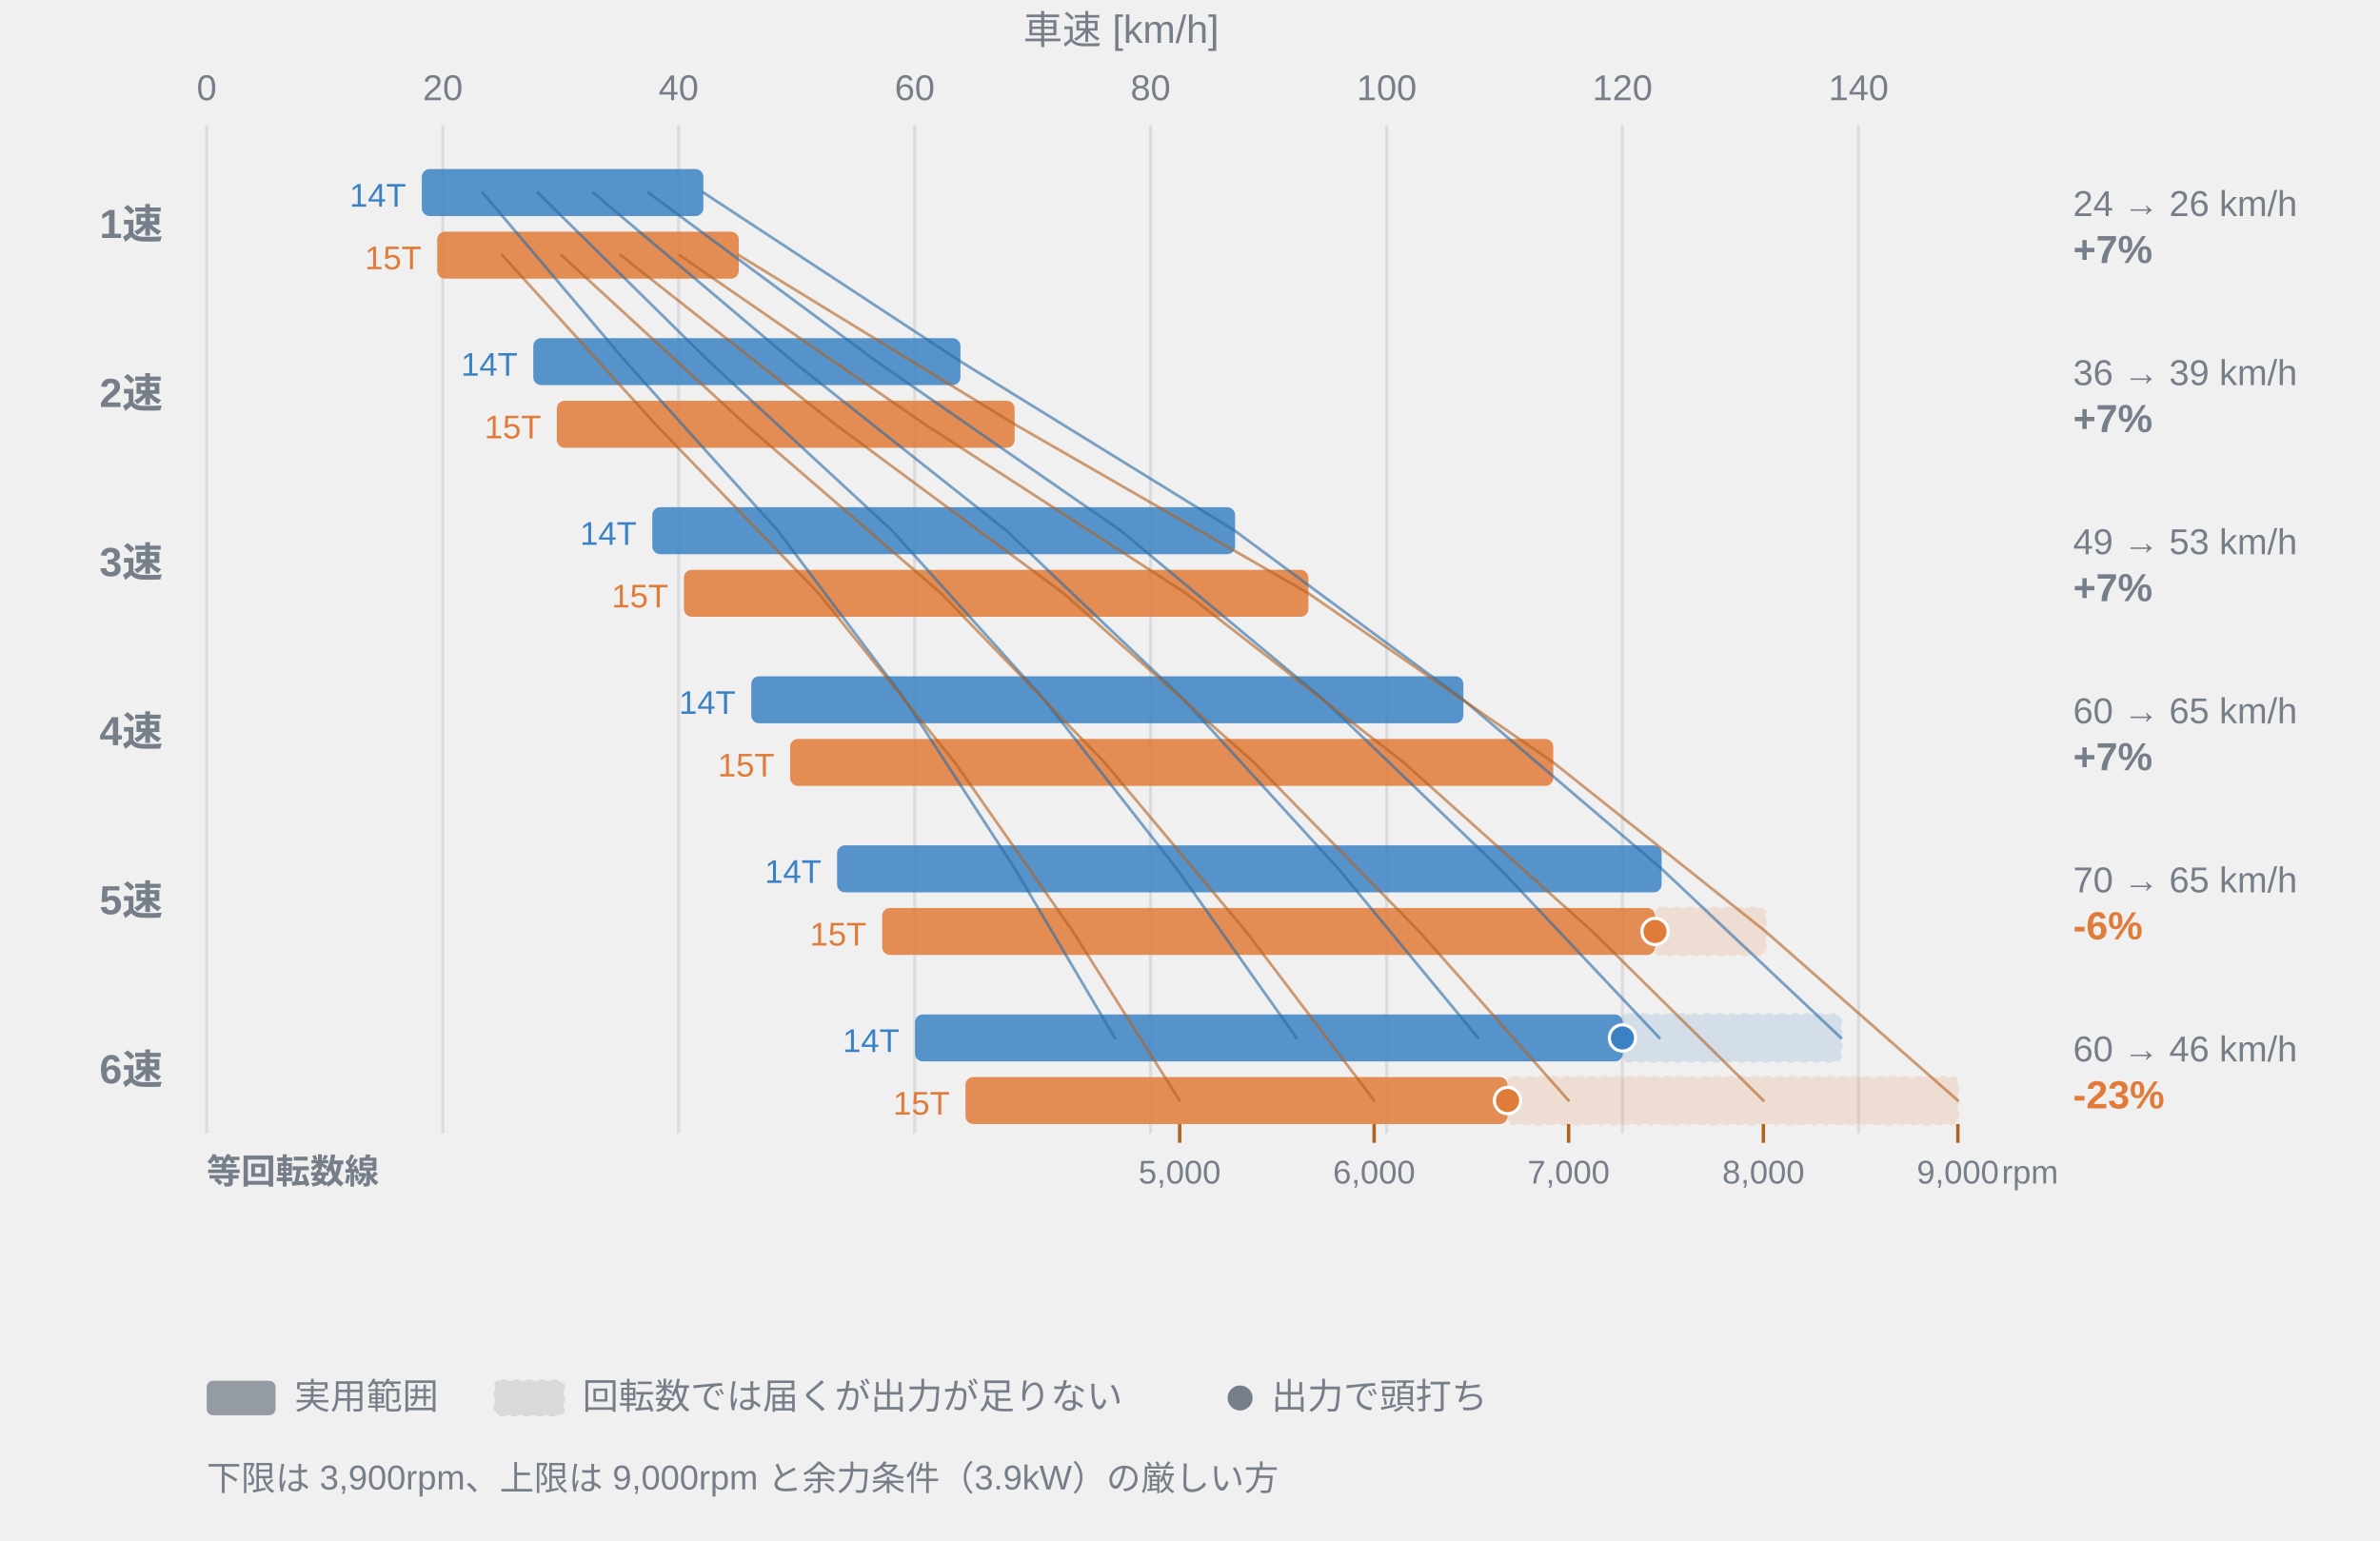
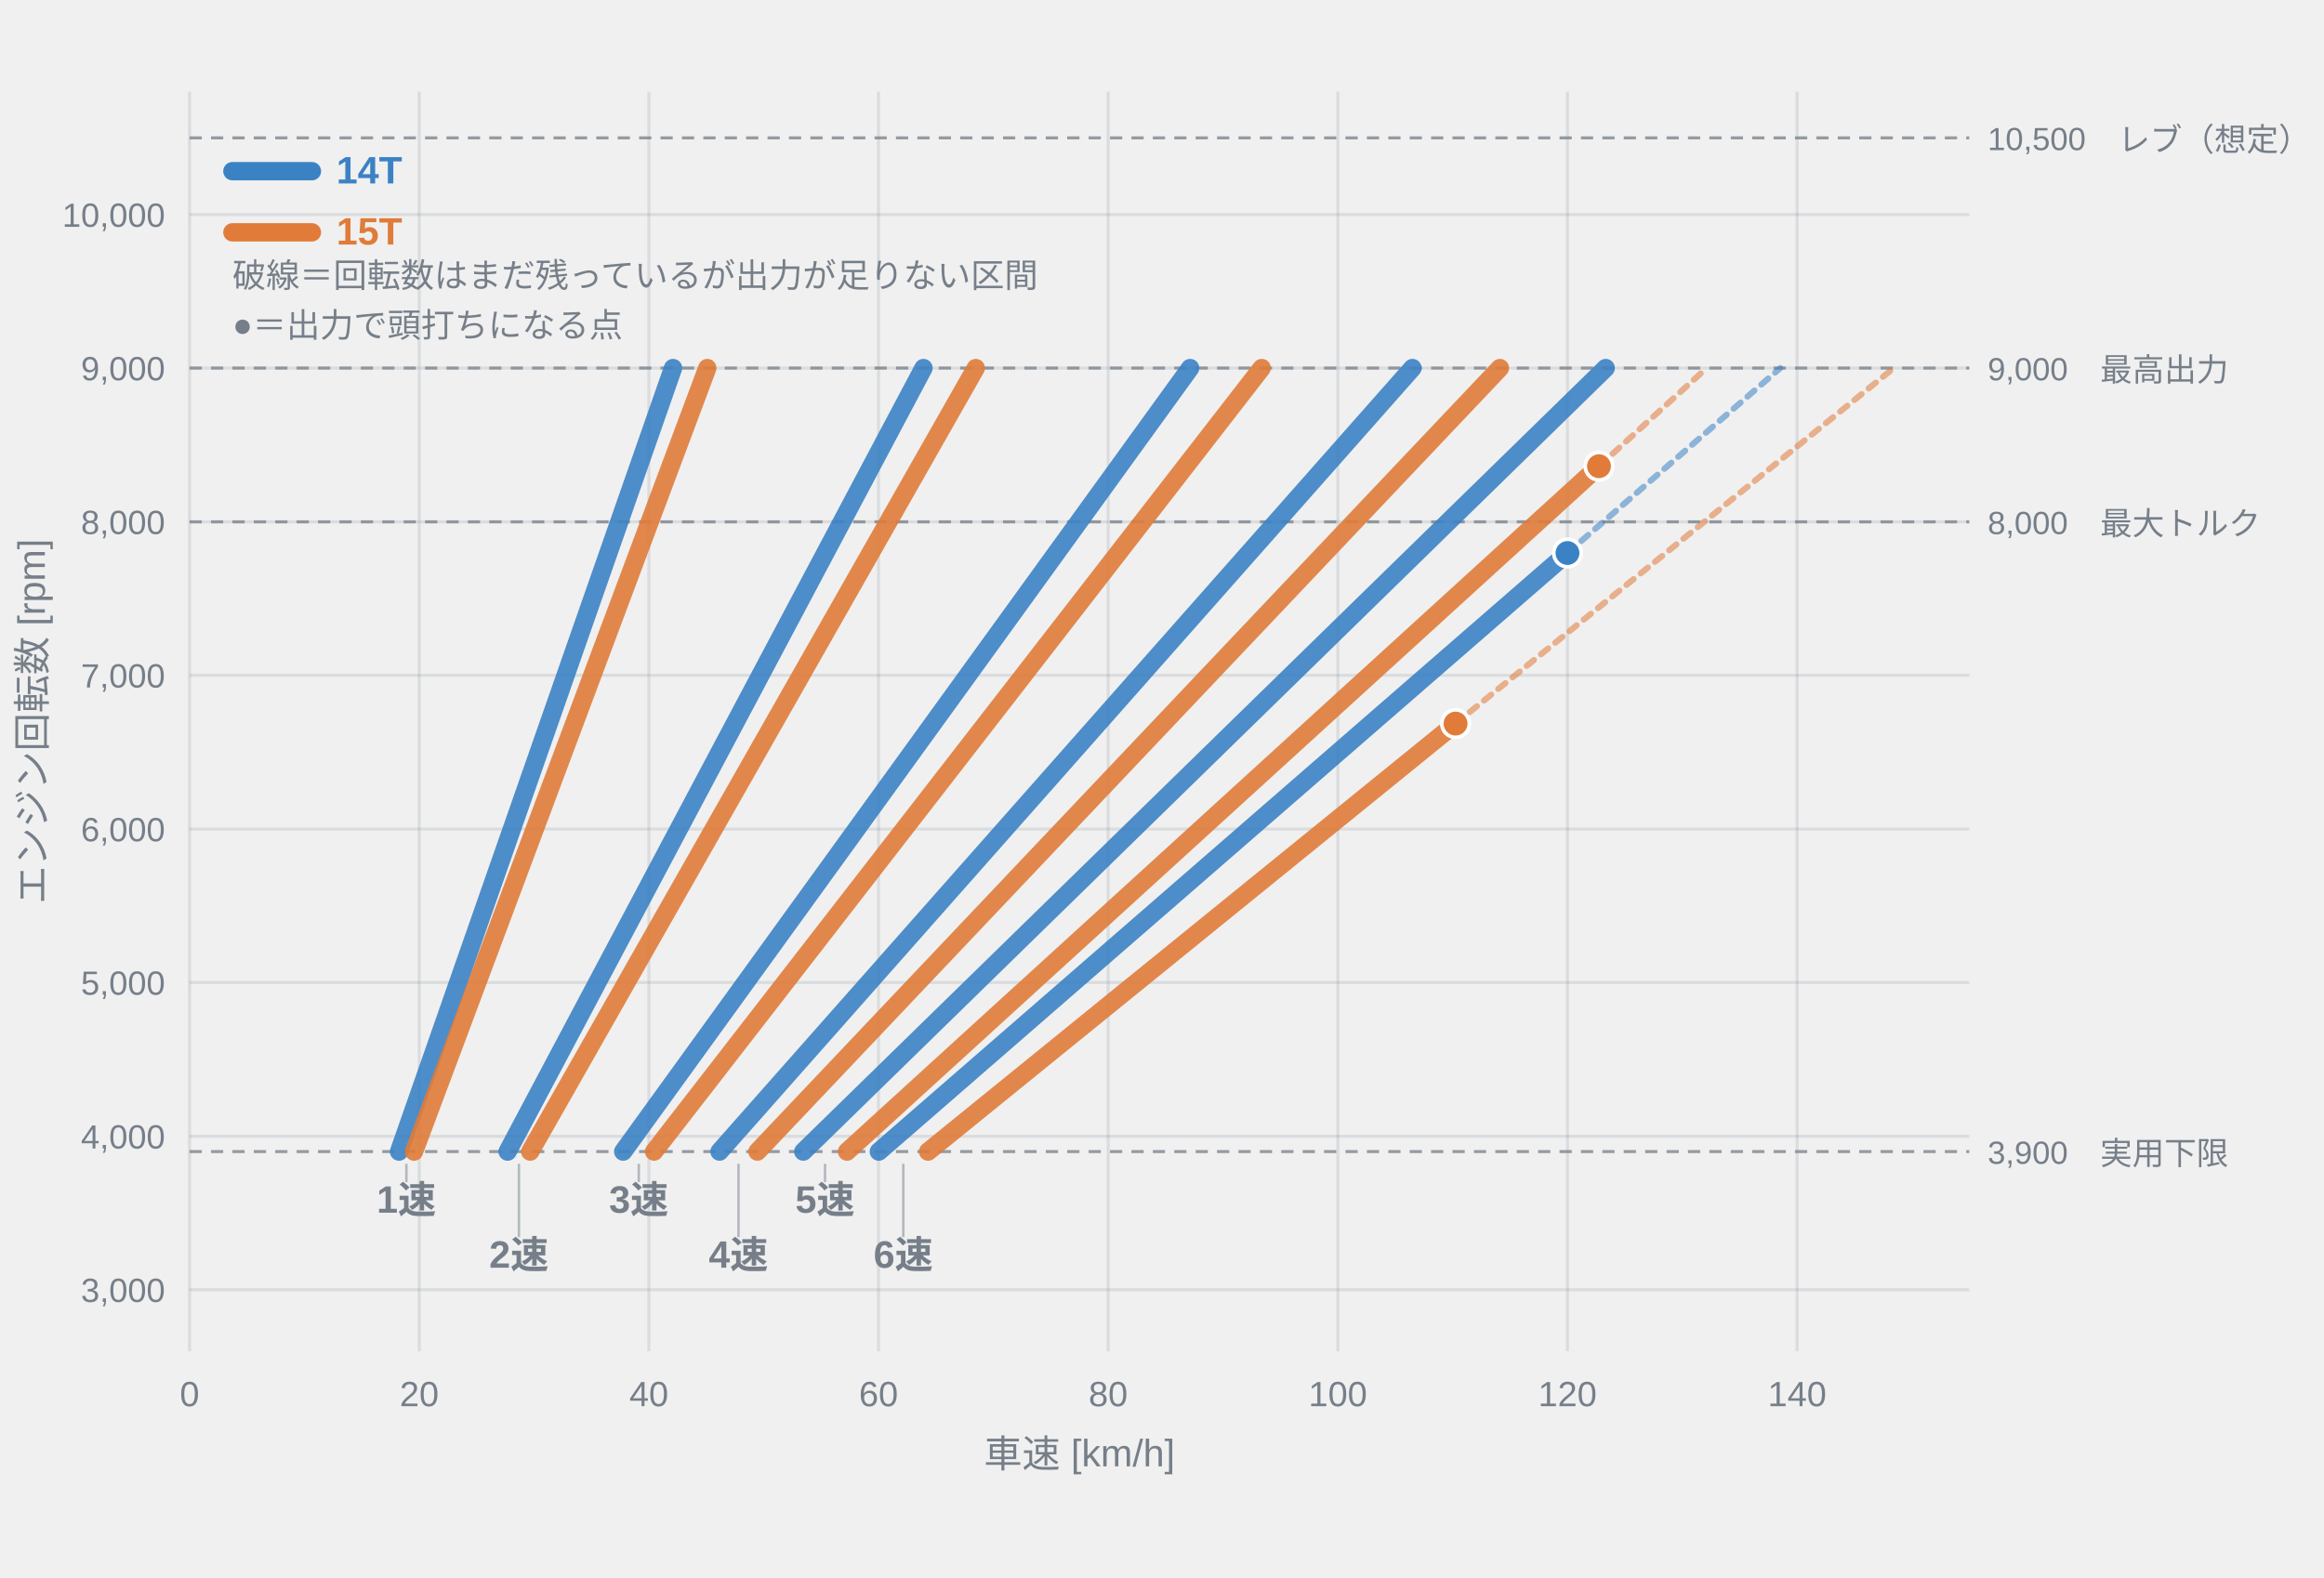
- <svg xmlns="http://www.w3.org/2000/svg" viewBox="0 0 760 492" width="760" height="492" font-family="-apple-system,'Helvetica Neue',Arial,'Hiragino Sans',Meiryo,sans-serif" role="img">
-   <line x1="66.0" y1="40" x2="66.0" y2="362" stroke="#808a94" stroke-width="1" opacity="0.2" />
-   <text x="66.0" y="32.0" font-size="11.5" fill="#767f89" text-anchor="middle" font-weight="normal">0</text>
-   <line x1="141.4" y1="40" x2="141.4" y2="362" stroke="#808a94" stroke-width="1" opacity="0.2" />
-   <text x="141.4" y="32.0" font-size="11.5" fill="#767f89" text-anchor="middle" font-weight="normal">20</text>
-   <line x1="216.7" y1="40" x2="216.7" y2="362" stroke="#808a94" stroke-width="1" opacity="0.2" />
-   <text x="216.7" y="32.0" font-size="11.5" fill="#767f89" text-anchor="middle" font-weight="normal">40</text>
-   <line x1="292.1" y1="40" x2="292.1" y2="362" stroke="#808a94" stroke-width="1" opacity="0.2" />
-   <text x="292.1" y="32.0" font-size="11.5" fill="#767f89" text-anchor="middle" font-weight="normal">60</text>
-   <line x1="367.4" y1="40" x2="367.4" y2="362" stroke="#808a94" stroke-width="1" opacity="0.2" />
-   <text x="367.4" y="32.0" font-size="11.5" fill="#767f89" text-anchor="middle" font-weight="normal">80</text>
-   <line x1="442.8" y1="40" x2="442.8" y2="362" stroke="#808a94" stroke-width="1" opacity="0.2" />
-   <text x="442.8" y="32.0" font-size="11.5" fill="#767f89" text-anchor="middle" font-weight="normal">100</text>
-   <line x1="518.1" y1="40" x2="518.1" y2="362" stroke="#808a94" stroke-width="1" opacity="0.2" />
-   <text x="518.1" y="32.0" font-size="11.5" fill="#767f89" text-anchor="middle" font-weight="normal">120</text>
-   <line x1="593.5" y1="40" x2="593.5" y2="362" stroke="#808a94" stroke-width="1" opacity="0.2" />
-   <text x="593.5" y="32.0" font-size="11.5" fill="#767f89" text-anchor="middle" font-weight="normal">140</text>
-   <text x="358.0" y="14.0" font-size="12.5" fill="#767f89" text-anchor="middle" font-weight="normal">車速 [km/h]</text>
-   <rect x="66" y="441" width="22" height="11" rx="2" fill="#767f89" opacity="0.75" />
-   <text x="94.0" y="450.0" font-size="11.5" fill="#767f89" text-anchor="start" font-weight="normal">実用範囲</text>
-   <rect x="158" y="441" width="22" height="11" rx="2" fill="#767f89" opacity="0.2" stroke="#767f89" stroke-width="0.8" stroke-dasharray="2 2" />
-   <text x="186.0" y="450.0" font-size="11.5" fill="#767f89" text-anchor="start" font-weight="normal">回転数では届くが出力が足りない</text>
-   <circle cx="396" cy="446.5" r="4" fill="#767f89" />
-   <text x="406.0" y="450.0" font-size="11.5" fill="#767f89" text-anchor="start" font-weight="normal">出力で頭打ち</text>
-   <text x="52.0" y="76.0" font-size="13" fill="#767f89" text-anchor="end" font-weight="600">1速</text>
-   <rect x="134.7" y="54" width="89.9" height="15" rx="2.5" fill="#3b82c4" opacity="0.85" />
-   <text x="129.7" y="66.0" font-size="10.5" fill="#3b82c4" text-anchor="end" font-weight="normal">14T</text>
-   <rect x="139.6" y="74" width="96.3" height="15" rx="2.5" fill="#e07b39" opacity="0.85" />
-   <text x="134.6" y="86.0" font-size="10.5" fill="#e07b39" text-anchor="end" font-weight="normal">15T</text>
-   <text x="662.0" y="69.0" font-size="11.5" fill="#767f89" text-anchor="start" font-weight="normal">24 → 26 km/h</text>
-   <text x="662.0" y="84.0" font-size="12.5" fill="#767f89" text-anchor="start" font-weight="600">+7%</text>
-   <text x="52.0" y="130.0" font-size="13" fill="#767f89" text-anchor="end" font-weight="600">2速</text>
-   <rect x="170.3" y="108" width="136.4" height="15" rx="2.5" fill="#3b82c4" opacity="0.85" />
-   <text x="165.3" y="120.0" font-size="10.5" fill="#3b82c4" text-anchor="end" font-weight="normal">14T</text>
-   <rect x="177.8" y="128" width="146.2" height="15" rx="2.5" fill="#e07b39" opacity="0.85" />
-   <text x="172.8" y="140.0" font-size="10.5" fill="#e07b39" text-anchor="end" font-weight="normal">15T</text>
-   <text x="662.0" y="123.0" font-size="11.5" fill="#767f89" text-anchor="start" font-weight="normal">36 → 39 km/h</text>
-   <text x="662.0" y="138.0" font-size="12.5" fill="#767f89" text-anchor="start" font-weight="600">+7%</text>
-   <text x="52.0" y="184.0" font-size="13" fill="#767f89" text-anchor="end" font-weight="600">3速</text>
-   <rect x="208.3" y="162" width="186.1" height="15" rx="2.5" fill="#3b82c4" opacity="0.85" />
-   <text x="203.3" y="174.0" font-size="10.5" fill="#3b82c4" text-anchor="end" font-weight="normal">14T</text>
-   <rect x="218.4" y="182" width="199.4" height="15" rx="2.5" fill="#e07b39" opacity="0.85" />
-   <text x="213.4" y="194.0" font-size="10.5" fill="#e07b39" text-anchor="end" font-weight="normal">15T</text>
-   <text x="662.0" y="177.0" font-size="11.5" fill="#767f89" text-anchor="start" font-weight="normal">49 → 53 km/h</text>
-   <text x="662.0" y="192.0" font-size="12.5" fill="#767f89" text-anchor="start" font-weight="600">+7%</text>
-   <text x="52.0" y="238.0" font-size="13" fill="#767f89" text-anchor="end" font-weight="600">4速</text>
-   <rect x="239.9" y="216" width="227.4" height="15" rx="2.5" fill="#3b82c4" opacity="0.85" />
-   <text x="234.9" y="228.0" font-size="10.5" fill="#3b82c4" text-anchor="end" font-weight="normal">14T</text>
-   <rect x="252.3" y="236" width="243.7" height="15" rx="2.5" fill="#e07b39" opacity="0.85" />
-   <text x="247.3" y="248.0" font-size="10.5" fill="#e07b39" text-anchor="end" font-weight="normal">15T</text>
-   <text x="662.0" y="231.0" font-size="11.5" fill="#767f89" text-anchor="start" font-weight="normal">60 → 65 km/h</text>
-   <text x="662.0" y="246.0" font-size="12.5" fill="#767f89" text-anchor="start" font-weight="600">+7%</text>
-   <text x="52.0" y="292.0" font-size="13" fill="#767f89" text-anchor="end" font-weight="600">5速</text>
-   <rect x="267.3" y="270" width="263.3" height="15" rx="2.5" fill="#3b82c4" opacity="0.85" />
-   <text x="262.3" y="282.0" font-size="10.5" fill="#3b82c4" text-anchor="end" font-weight="normal">14T</text>
-   <rect x="528.5" y="290" width="35.3" height="15" rx="2" fill="#e07b39" opacity="0.16" stroke="#e07b39" stroke-width="0.8" stroke-dasharray="2 2" />
-   <rect x="281.7" y="290" width="246.8" height="15" rx="2.5" fill="#e07b39" opacity="0.85" />
-   <circle cx="528.5" cy="297.5" r="4.2" fill="#e07b39" stroke="#ffffff" stroke-width="1" />
-   <text x="276.7" y="302.0" font-size="10.5" fill="#e07b39" text-anchor="end" font-weight="normal">15T</text>
-   <text x="662.0" y="285.0" font-size="11.5" fill="#767f89" text-anchor="start" font-weight="normal">70 → 65 km/h</text>
-   <text x="662.0" y="300.0" font-size="12.5" fill="#e07b39" text-anchor="start" font-weight="600">-6%</text>
-   <text x="52.0" y="346.0" font-size="13" fill="#767f89" text-anchor="end" font-weight="600">6速</text>
-   <rect x="518.1" y="324" width="69.8" height="15" rx="2" fill="#3b82c4" opacity="0.16" stroke="#3b82c4" stroke-width="0.8" stroke-dasharray="2 2" />
-   <rect x="292.2" y="324" width="226.0" height="15" rx="2.5" fill="#3b82c4" opacity="0.85" />
-   <circle cx="518.1" cy="331.5" r="4.2" fill="#3b82c4" stroke="#ffffff" stroke-width="1" />
-   <text x="287.2" y="336.0" font-size="10.5" fill="#3b82c4" text-anchor="end" font-weight="normal">14T</text>
-   <rect x="481.4" y="344" width="143.8" height="15" rx="2" fill="#e07b39" opacity="0.16" stroke="#e07b39" stroke-width="0.8" stroke-dasharray="2 2" />
-   <rect x="308.3" y="344" width="173.1" height="15" rx="2.5" fill="#e07b39" opacity="0.85" />
-   <circle cx="481.4" cy="351.5" r="4.2" fill="#e07b39" stroke="#ffffff" stroke-width="1" />
-   <text x="303.3" y="356.0" font-size="10.5" fill="#e07b39" text-anchor="end" font-weight="normal">15T</text>
-   <text x="662.0" y="339.0" font-size="11.5" fill="#767f89" text-anchor="start" font-weight="normal">60 → 46 km/h</text>
-   <text x="662.0" y="354.0" font-size="12.5" fill="#e07b39" text-anchor="start" font-weight="600">-23%</text>
-   <path d="M154.1,61.5 L199.8,115.5 L248.4,169.5 L289.0,223.5 L324.1,277.5 L356.0,331.5" fill="none" stroke="#2a6ba3" stroke-width="0.9" stroke-linejoin="round" stroke-linecap="round" stroke-opacity="0.6" />
-   <path d="M171.7,61.5 L226.5,115.5 L284.9,169.5 L333.5,223.5 L375.8,277.5 L414.0,331.5" fill="none" stroke="#2a6ba3" stroke-width="0.9" stroke-linejoin="round" stroke-linecap="round" stroke-opacity="0.6" />
-   <path d="M189.4,61.5 L253.3,115.5 L321.4,169.5 L378.1,223.5 L427.4,277.5 L472.0,331.5" fill="none" stroke="#2a6ba3" stroke-width="0.9" stroke-linejoin="round" stroke-linecap="round" stroke-opacity="0.6" />
-   <path d="M207.0,61.5 L280.0,115.5 L357.9,169.5 L422.7,223.5 L479.0,277.5 L529.9,331.5" fill="none" stroke="#2a6ba3" stroke-width="0.9" stroke-linejoin="round" stroke-linecap="round" stroke-opacity="0.6" />
-   <path d="M224.6,61.5 L306.8,115.5 L394.3,169.5 L467.3,223.5 L530.6,277.5 L587.9,331.5" fill="none" stroke="#2a6ba3" stroke-width="0.9" stroke-linejoin="round" stroke-linecap="round" stroke-opacity="0.6" />
-   <path d="M160.4,81.5 L209.3,135.5 L261.4,189.5 L304.9,243.5 L342.6,297.5 L376.7,351.5" fill="none" stroke="#b3611f" stroke-width="0.9" stroke-linejoin="round" stroke-linecap="round" stroke-opacity="0.6" />
-   <path d="M179.3,81.5 L238.0,135.5 L300.5,189.5 L352.7,243.5 L397.9,297.5 L438.8,351.5" fill="none" stroke="#b3611f" stroke-width="0.9" stroke-linejoin="round" stroke-linecap="round" stroke-opacity="0.6" />
-   <path d="M198.2,81.5 L266.7,135.5 L339.6,189.5 L400.4,243.5 L453.2,297.5 L500.9,351.5" fill="none" stroke="#b3611f" stroke-width="0.9" stroke-linejoin="round" stroke-linecap="round" stroke-opacity="0.6" />
-   <path d="M217.0,81.5 L295.3,135.5 L378.7,189.5 L448.2,243.5 L508.5,297.5 L563.1,351.5" fill="none" stroke="#b3611f" stroke-width="0.9" stroke-linejoin="round" stroke-linecap="round" stroke-opacity="0.6" />
-   <path d="M235.9,81.5 L324.0,135.5 L417.8,189.5 L496.0,243.5 L563.8,297.5 L625.2,351.5" fill="none" stroke="#b3611f" stroke-width="0.9" stroke-linejoin="round" stroke-linecap="round" stroke-opacity="0.6" />
-   <line x1="376.7" y1="359" x2="376.7" y2="365" stroke="#b3611f" stroke-width="1.1" />
-   <text x="376.7" y="378.0" font-size="10.5" fill="#767f89" text-anchor="middle" font-weight="normal">5,000</text>
-   <line x1="438.8" y1="359" x2="438.8" y2="365" stroke="#b3611f" stroke-width="1.1" />
-   <text x="438.8" y="378.0" font-size="10.5" fill="#767f89" text-anchor="middle" font-weight="normal">6,000</text>
-   <line x1="500.9" y1="359" x2="500.9" y2="365" stroke="#b3611f" stroke-width="1.1" />
-   <text x="500.9" y="378.0" font-size="10.5" fill="#767f89" text-anchor="middle" font-weight="normal">7,000</text>
-   <line x1="563.1" y1="359" x2="563.1" y2="365" stroke="#b3611f" stroke-width="1.1" />
-   <text x="563.1" y="378.0" font-size="10.5" fill="#767f89" text-anchor="middle" font-weight="normal">8,000</text>
-   <line x1="625.2" y1="359" x2="625.2" y2="365" stroke="#b3611f" stroke-width="1.1" />
-   <text x="625.2" y="378.0" font-size="10.5" fill="#767f89" text-anchor="middle" font-weight="normal">9,000</text>
-   <text x="639.2" y="378.0" font-size="10.5" fill="#767f89" text-anchor="start" font-weight="normal">rpm</text>
-   <text x="66.0" y="378.0" font-size="11" fill="#767f89" text-anchor="start" font-weight="600">等回転数線</text>
-   <text x="66.0" y="476.0" font-size="11" fill="#767f89" text-anchor="start" font-weight="normal">下限は 3,900rpm、上限は 9,000rpm と余力条件（3.9kW）の厳しい方</text>
+ <svg xmlns="http://www.w3.org/2000/svg" viewBox="0 0 760 516" width="760" height="516" font-family="-apple-system,'Helvetica Neue',Arial,'Hiragino Sans',Meiryo,sans-serif" role="img">
+   <line x1="62.0" y1="30" x2="62.0" y2="442" stroke="#808a94" stroke-width="1" opacity="0.2" />
+   <text x="62.0" y="460.0" font-size="11.5" fill="#767f89" text-anchor="middle" font-weight="normal">0</text>
+   <line x1="137.1" y1="30" x2="137.1" y2="442" stroke="#808a94" stroke-width="1" opacity="0.2" />
+   <text x="137.1" y="460.0" font-size="11.5" fill="#767f89" text-anchor="middle" font-weight="normal">20</text>
+   <line x1="212.2" y1="30" x2="212.2" y2="442" stroke="#808a94" stroke-width="1" opacity="0.2" />
+   <text x="212.2" y="460.0" font-size="11.5" fill="#767f89" text-anchor="middle" font-weight="normal">40</text>
+   <line x1="287.3" y1="30" x2="287.3" y2="442" stroke="#808a94" stroke-width="1" opacity="0.2" />
+   <text x="287.3" y="460.0" font-size="11.5" fill="#767f89" text-anchor="middle" font-weight="normal">60</text>
+   <line x1="362.4" y1="30" x2="362.4" y2="442" stroke="#808a94" stroke-width="1" opacity="0.2" />
+   <text x="362.4" y="460.0" font-size="11.5" fill="#767f89" text-anchor="middle" font-weight="normal">80</text>
+   <line x1="437.5" y1="30" x2="437.5" y2="442" stroke="#808a94" stroke-width="1" opacity="0.2" />
+   <text x="437.5" y="460.0" font-size="11.5" fill="#767f89" text-anchor="middle" font-weight="normal">100</text>
+   <line x1="512.6" y1="30" x2="512.6" y2="442" stroke="#808a94" stroke-width="1" opacity="0.2" />
+   <text x="512.6" y="460.0" font-size="11.5" fill="#767f89" text-anchor="middle" font-weight="normal">120</text>
+   <line x1="587.7" y1="30" x2="587.7" y2="442" stroke="#808a94" stroke-width="1" opacity="0.2" />
+   <text x="587.7" y="460.0" font-size="11.5" fill="#767f89" text-anchor="middle" font-weight="normal">140</text>
+   <text x="353.0" y="480.0" font-size="12.5" fill="#767f89" text-anchor="middle" font-weight="normal">車速 [km/h]</text>
+   <text x="15" y="236" font-size="12.5" fill="#767f89" text-anchor="middle" transform="rotate(-90 15 236)">エンジン回転数 [rpm]</text>
+   <line x1="62" y1="421.9" x2="644" y2="421.9" stroke="#808a94" stroke-width="1" opacity="0.2" />
+   <text x="54.0" y="425.9" font-size="11" fill="#767f89" text-anchor="end" font-weight="normal">3,000</text>
+   <line x1="62" y1="371.7" x2="644" y2="371.7" stroke="#808a94" stroke-width="1" opacity="0.2" />
+   <text x="54.0" y="375.7" font-size="11" fill="#767f89" text-anchor="end" font-weight="normal">4,000</text>
+   <line x1="62" y1="321.4" x2="644" y2="321.4" stroke="#808a94" stroke-width="1" opacity="0.2" />
+   <text x="54.0" y="325.4" font-size="11" fill="#767f89" text-anchor="end" font-weight="normal">5,000</text>
+   <line x1="62" y1="271.2" x2="644" y2="271.2" stroke="#808a94" stroke-width="1" opacity="0.2" />
+   <text x="54.0" y="275.2" font-size="11" fill="#767f89" text-anchor="end" font-weight="normal">6,000</text>
+   <line x1="62" y1="220.9" x2="644" y2="220.9" stroke="#808a94" stroke-width="1" opacity="0.2" />
+   <text x="54.0" y="224.9" font-size="11" fill="#767f89" text-anchor="end" font-weight="normal">7,000</text>
+   <line x1="62" y1="170.7" x2="644" y2="170.7" stroke="#808a94" stroke-width="1" opacity="0.2" />
+   <text x="54.0" y="174.7" font-size="11" fill="#767f89" text-anchor="end" font-weight="normal">8,000</text>
+   <line x1="62" y1="120.4" x2="644" y2="120.4" stroke="#808a94" stroke-width="1" opacity="0.2" />
+   <text x="54.0" y="124.4" font-size="11" fill="#767f89" text-anchor="end" font-weight="normal">9,000</text>
+   <line x1="62" y1="70.2" x2="644" y2="70.2" stroke="#808a94" stroke-width="1" opacity="0.2" />
+   <text x="54.0" y="74.2" font-size="11" fill="#767f89" text-anchor="end" font-weight="normal">10,000</text>
+   <line x1="62" y1="376.7" x2="644" y2="376.7" stroke="#767f89" stroke-width="1" stroke-dasharray="4 3" opacity="0.75" />
+   <text x="650.0" y="380.7" font-size="10.5" fill="#767f89" text-anchor="start" font-weight="normal">3,900　実用下限</text>
+   <line x1="62" y1="170.7" x2="644" y2="170.7" stroke="#767f89" stroke-width="1" stroke-dasharray="4 3" opacity="0.75" />
+   <text x="650.0" y="174.7" font-size="10.5" fill="#767f89" text-anchor="start" font-weight="normal">8,000　最大トルク</text>
+   <line x1="62" y1="120.4" x2="644" y2="120.4" stroke="#767f89" stroke-width="1" stroke-dasharray="4 3" opacity="0.75" />
+   <text x="650.0" y="124.4" font-size="10.5" fill="#767f89" text-anchor="start" font-weight="normal">9,000　最高出力</text>
+   <line x1="62" y1="45.1" x2="644" y2="45.1" stroke="#767f89" stroke-width="1" stroke-dasharray="4 3" opacity="0.75" />
+   <text x="650.0" y="49.1" font-size="10.5" fill="#767f89" text-anchor="start" font-weight="normal">10,500　レブ（想定）</text>
+   <line x1="130.5" y1="376.7" x2="220.1" y2="120.4" stroke="#3b82c4" stroke-width="6" stroke-linecap="round" opacity="0.9" />
+   <line x1="135.4" y1="376.7" x2="231.3" y2="120.4" stroke="#e07b39" stroke-width="6" stroke-linecap="round" opacity="0.9" />
+   <line x1="132.9" y1="380.7" x2="132.9" y2="386.7" stroke="#767f89" stroke-width="0.8" opacity="0.5" />
+   <text x="132.9" y="396.7" font-size="12.5" fill="#767f89" text-anchor="middle" font-weight="600">1速</text>
+   <line x1="166.0" y1="376.7" x2="302.0" y2="120.4" stroke="#3b82c4" stroke-width="6" stroke-linecap="round" opacity="0.9" />
+   <line x1="173.4" y1="376.7" x2="319.1" y2="120.4" stroke="#e07b39" stroke-width="6" stroke-linecap="round" opacity="0.9" />
+   <line x1="169.7" y1="380.7" x2="169.7" y2="404.7" stroke="#767f89" stroke-width="0.8" opacity="0.5" />
+   <text x="169.7" y="414.7" font-size="12.5" fill="#767f89" text-anchor="middle" font-weight="600">2速</text>
+   <line x1="203.8" y1="376.7" x2="389.2" y2="120.4" stroke="#3b82c4" stroke-width="6" stroke-linecap="round" opacity="0.9" />
+   <line x1="213.9" y1="376.7" x2="412.6" y2="120.4" stroke="#e07b39" stroke-width="6" stroke-linecap="round" opacity="0.9" />
+   <line x1="208.9" y1="380.7" x2="208.9" y2="386.7" stroke="#767f89" stroke-width="0.8" opacity="0.5" />
+   <text x="208.9" y="396.7" font-size="12.5" fill="#767f89" text-anchor="middle" font-weight="600">3速</text>
+   <line x1="235.3" y1="376.7" x2="461.9" y2="120.4" stroke="#3b82c4" stroke-width="6" stroke-linecap="round" opacity="0.9" />
+   <line x1="247.7" y1="376.7" x2="490.5" y2="120.4" stroke="#e07b39" stroke-width="6" stroke-linecap="round" opacity="0.9" />
+   <line x1="241.5" y1="380.7" x2="241.5" y2="404.7" stroke="#767f89" stroke-width="0.8" opacity="0.5" />
+   <text x="241.5" y="414.7" font-size="12.5" fill="#767f89" text-anchor="middle" font-weight="600">4速</text>
+   <line x1="262.7" y1="376.7" x2="525.1" y2="120.4" stroke="#3b82c4" stroke-width="6" stroke-linecap="round" opacity="0.9" />
+   <path d="M522.9,152.5 L558.1,120.4" fill="none" stroke="#e07b39" stroke-width="2.0" stroke-linejoin="round" stroke-linecap="round" stroke-dasharray="3 3" stroke-opacity="0.55" />
+   <line x1="277.0" y1="376.7" x2="522.9" y2="152.5" stroke="#e07b39" stroke-width="6" stroke-linecap="round" opacity="0.9" />
+   <circle cx="522.9" cy="152.5" r="4.5" fill="#e07b39" stroke="#ffffff" stroke-width="1.2" />
+   <line x1="269.8" y1="380.7" x2="269.8" y2="386.7" stroke="#767f89" stroke-width="0.8" opacity="0.5" />
+   <text x="269.8" y="396.7" font-size="12.5" fill="#767f89" text-anchor="middle" font-weight="600">5速</text>
+   <path d="M512.6,180.9 L582.2,120.4" fill="none" stroke="#3b82c4" stroke-width="2.0" stroke-linejoin="round" stroke-linecap="round" stroke-dasharray="3 3" stroke-opacity="0.55" />
+   <line x1="287.4" y1="376.7" x2="512.6" y2="180.9" stroke="#3b82c4" stroke-width="6" stroke-linecap="round" opacity="0.9" />
+   <circle cx="512.6" cy="180.9" r="4.5" fill="#3b82c4" stroke="#ffffff" stroke-width="1.2" />
+   <path d="M476.0,236.7 L619.3,120.4" fill="none" stroke="#e07b39" stroke-width="2.0" stroke-linejoin="round" stroke-linecap="round" stroke-dasharray="3 3" stroke-opacity="0.55" />
+   <line x1="303.5" y1="376.7" x2="476.0" y2="236.7" stroke="#e07b39" stroke-width="6" stroke-linecap="round" opacity="0.9" />
+   <circle cx="476.0" cy="236.7" r="4.5" fill="#e07b39" stroke="#ffffff" stroke-width="1.2" />
+   <line x1="295.4" y1="380.7" x2="295.4" y2="404.7" stroke="#767f89" stroke-width="0.8" opacity="0.5" />
+   <text x="295.4" y="414.7" font-size="12.5" fill="#767f89" text-anchor="middle" font-weight="600">6速</text>
+   <line x1="76" y1="56" x2="102" y2="56" stroke="#3b82c4" stroke-width="6" stroke-linecap="round" />
+   <text x="110.0" y="60.0" font-size="12.5" fill="#3b82c4" text-anchor="start" font-weight="600">14T</text>
+   <line x1="76" y1="76" x2="102" y2="76" stroke="#e07b39" stroke-width="6" stroke-linecap="round" />
+   <text x="110.0" y="80.0" font-size="12.5" fill="#e07b39" text-anchor="start" font-weight="600">15T</text>
+   <text x="76.0" y="94.0" font-size="11" fill="#767f89" text-anchor="start" font-weight="normal">破線＝回転数はまだ残っているが出力が足りない区間</text>
+   <text x="76.0" y="110.0" font-size="11" fill="#767f89" text-anchor="start" font-weight="normal">●＝出力で頭打ちになる点</text>
</svg>
